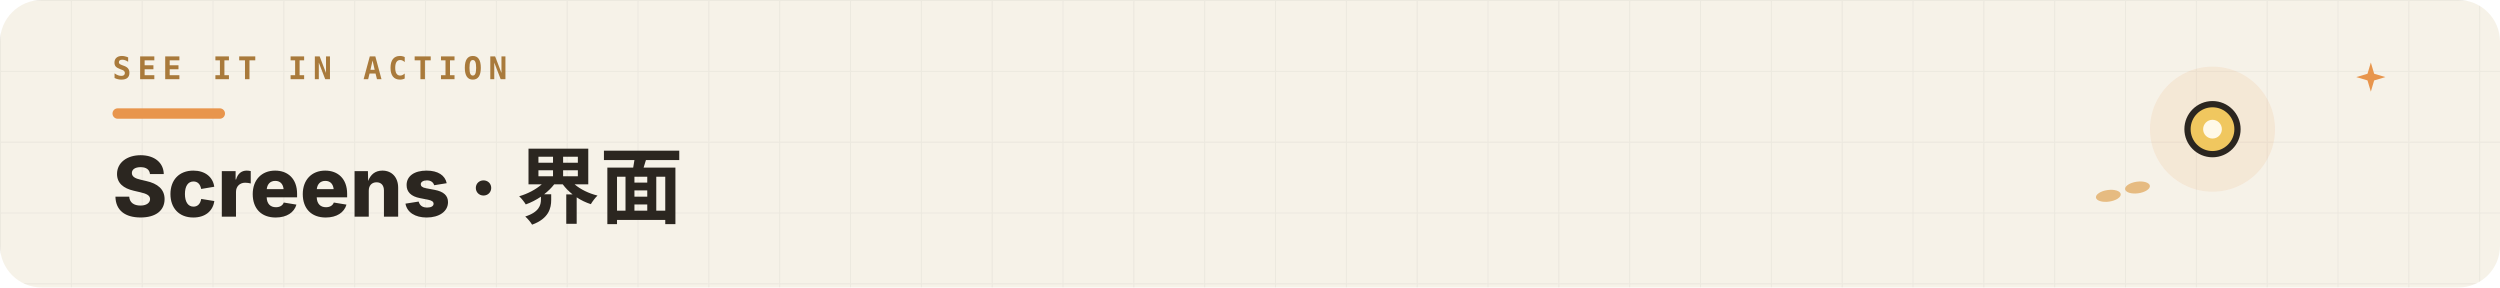
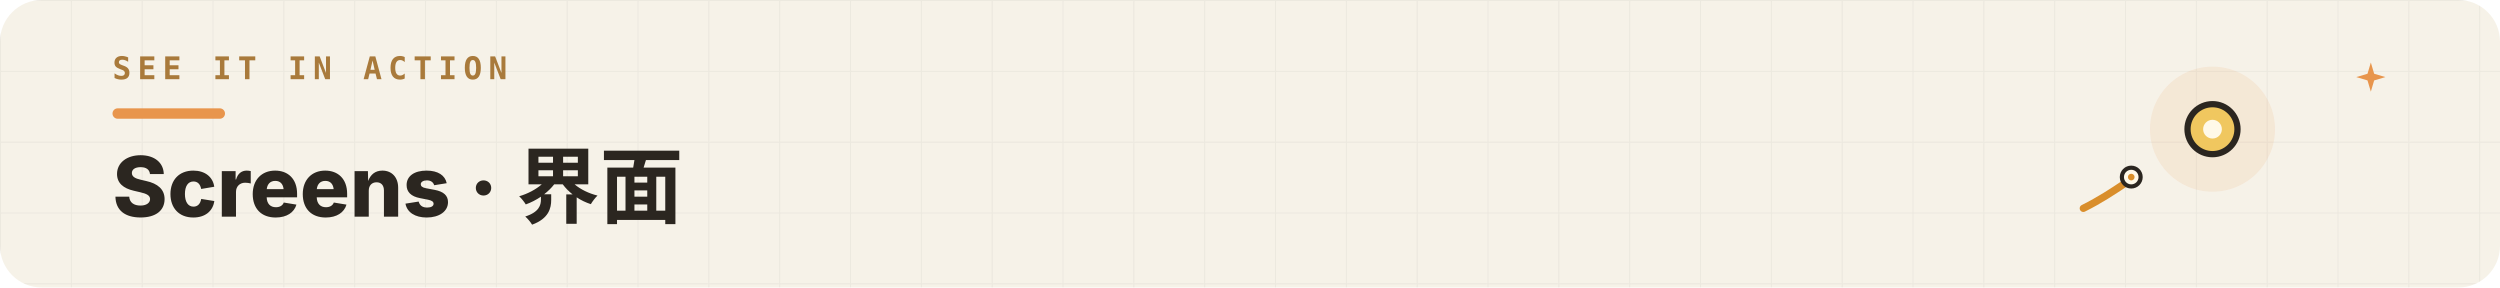
<svg xmlns="http://www.w3.org/2000/svg" width="1200" height="138" viewBox="0 0 1200 138" role="img" aria-label="Screens · 界面">
  <defs>
    <pattern id="g" width="34" height="34" patternUnits="userSpaceOnUse">
      <path d="M34 0H0V34" fill="none" stroke="#2B2620" stroke-opacity="0.045" />
    </pattern>
  </defs>
  <rect width="1200" height="138" rx="20" fill="#F6F2E8" />
  <rect width="1200" height="138" rx="20" fill="url(#g)" />
  <text x="54" y="38" font-family="ui-monospace, 'SF Mono', Menlo, monospace" font-size="15" font-weight="700" letter-spacing="3" fill="#A97A3B">SEE IT IN ACTION</text>
  <rect x="54" y="52" width="54" height="5" rx="2.5" fill="#E8954C" />
  <text x="54" y="104" font-family="-apple-system, BlinkMacSystemFont, 'Segoe UI', 'PingFang SC', sans-serif" font-size="40" font-weight="800" fill="#2B2620">Screens · 界面</text>
  <circle cx="1062" cy="62" r="30" fill="#E8954C" opacity="0.12" />
  <circle cx="1062" cy="62" r="12" fill="#F0C75F" stroke="#2B2620" stroke-width="3" />
  <circle cx="1062" cy="62" r="4.5" fill="#FFF9E8" />
-   <ellipse cx="1012" cy="94" rx="6" ry="2.8" fill="#D98E2B" opacity="0.55" transform="rotate(-8 1012 94)" />
-   <ellipse cx="1026" cy="90" rx="6" ry="2.8" fill="#D98E2B" opacity="0.55" transform="rotate(-8 1026 90)" />
+   <path d="M1000 100 C 1008 96 1014 92 1020 88" fill="none" stroke="#D98E2B" stroke-width="3.5" stroke-linecap="round" />
+   <circle cx="1023" cy="85" r="4.5" fill="#FFF9E8" stroke="#2B2620" stroke-width="2" />
+   <circle cx="1023" cy="85" r="1.6" fill="#D98E2B" />
  <path d="M1138 30 L1139.6 35.4 L1145 37 L1139.6 38.6 L1138 44 L1136.4 38.6 L1131 37 L1136.4 35.4 Z" fill="#E8954C" />
</svg>
